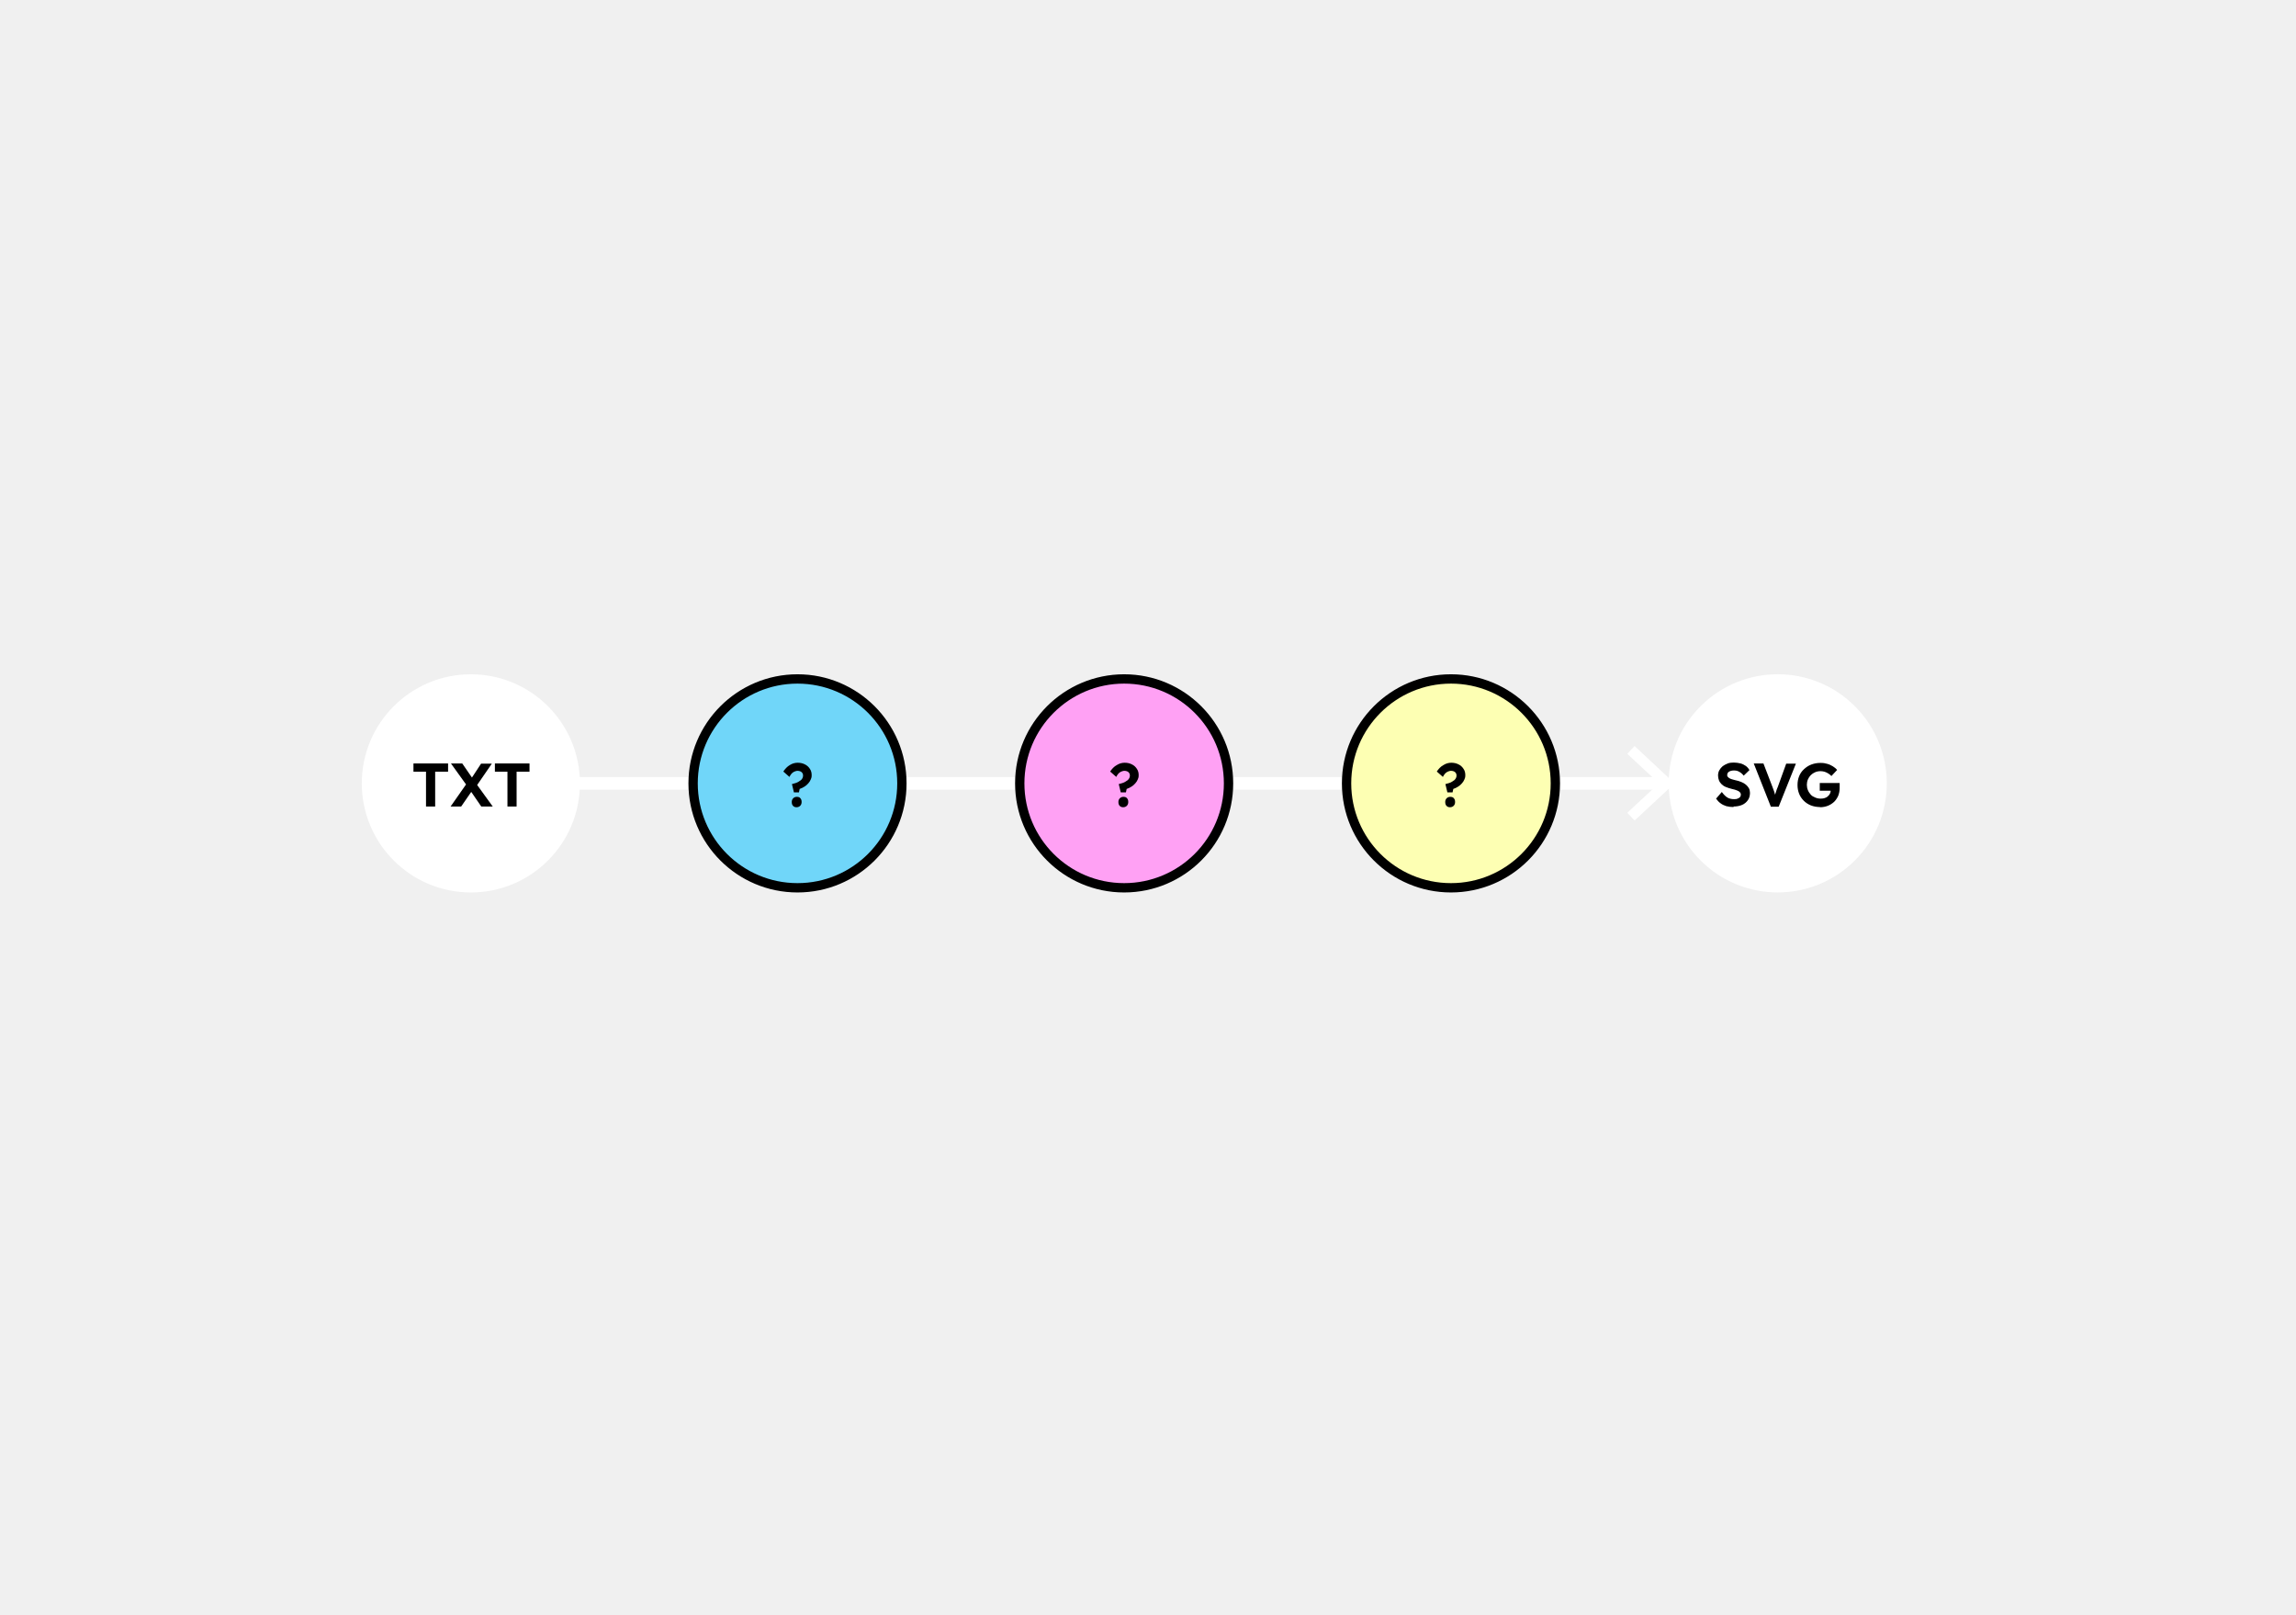
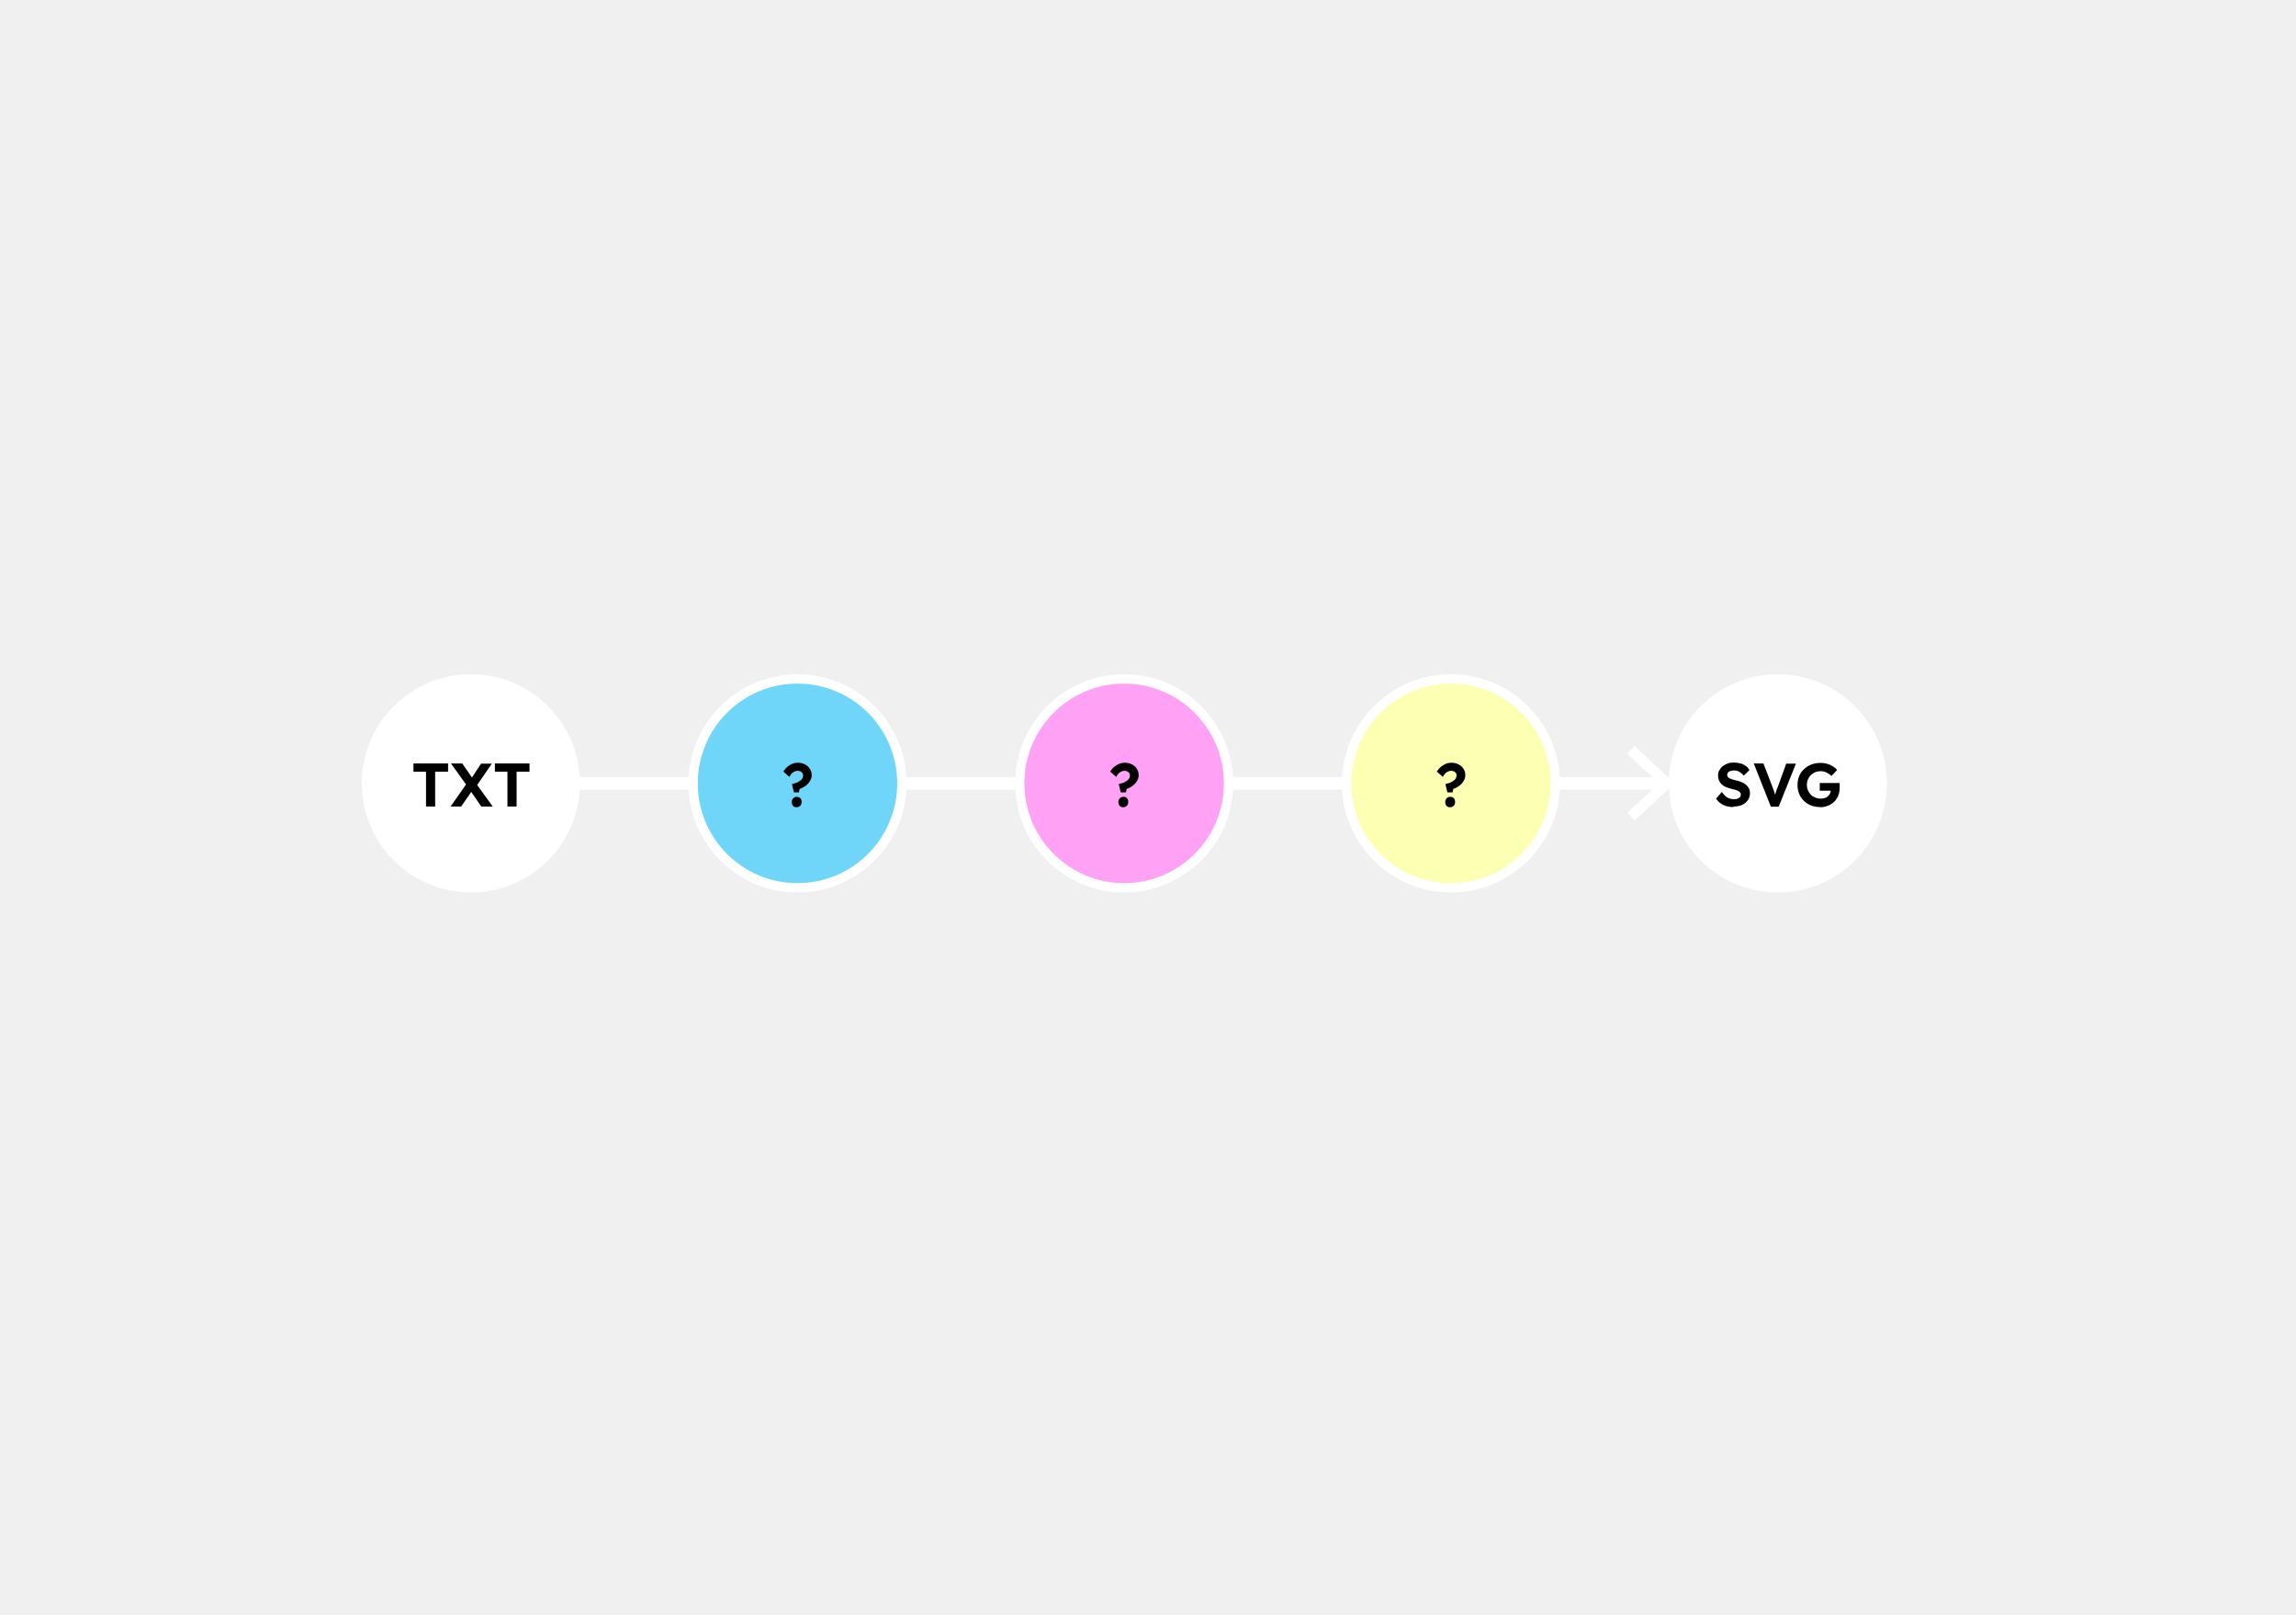
<svg xmlns="http://www.w3.org/2000/svg" id="Capa_1" version="1.1" viewBox="0 0 1280 900">
  <defs>
    <style>
      .st0 {
+         fill: none;
+         stroke-width: 7px;
+       }
+ 
+       .st0, .st1, .st2, .st3, .st4, .st5, .st6 {
+         stroke: #fff;
+       }
+ 
+       .st0, .st6 {
+         stroke-miterlimit: 10;
+       }
+ 
+       .st1 {
        fill: #ffa1f4;
      }

-       .st0, .st1, .st2, .st3 {
+       .st1, .st2, .st3, .st4, .st5 {
        stroke-linejoin: round;
+       }
+ 
+       .st1, .st2, .st3, .st5 {
        stroke-width: 5.2px;
      }

-       .st0, .st1, .st3 {
-         stroke: #000;
-       }
- 
-       .st1 {
+       .st2 {
        fill: #fdffb3;
-       }
- 
-       .st2, .st4, .st5 {
-         fill: #fff;
-         stroke: #fff;
-       }
- 
-       .st4 {
-         stroke-width: 7px;
-       }
- 
-       .st4, .st5 {
-         stroke-miterlimit: 10;
      }

      .st3 {
        fill: #70d6f9;
      }
+ 
+       .st4 {
+         stroke-width: 5.2px;
+       }
+ 
+       .st4, .st5, .st6 {
+         fill: #fff;
+       }
    </style>
  </defs>
  <g>
-     <line class="st4" x1="320.6" y1="436.6" x2="927.5" y2="436.6" />
-     <polygon class="st5" points="911.3 456.6 907.9 453 925.6 436.6 907.9 420.1 911.3 416.5 932.8 436.6 911.3 456.6" />
+     <line class="st0" x1="320.6" y1="436.6" x2="927.5" y2="436.6" />
+     <polygon class="st6" points="911.3 456.6 907.9 453 925.6 436.6 907.9 420.1 911.3 416.5 932.8 436.6 911.3 456.6" />
  </g>
-   <circle class="st2" cx="262.5" cy="436.6" r="58.2" />
+   <circle class="st5" cx="262.5" cy="436.6" r="58.2" />
  <g>
-     <path d="M237.5,449.5v-19.4h-7v-4.6h19.3v4.6h-7.2v19.4h-5.1,0Z" />
-     <path d="M251.2,449.5l9.1-13,3.9,2.7-7.1,10.3h-6,0ZM268.3,449.5l-7.4-10.8-9.5-13.2h6.3l7.3,10.6,9.7,13.4h-6.3ZM265.4,438.4l-3.9-2.6,6.7-10.2h6l-8.8,12.8Z" />
+     <path d="M237.5,449.5v-19.4h-7v-4.6h19.3v4.6h-7.2v19.4h-5.1Z" />
+     <path d="M251.2,449.5l9.1-13,3.9,2.7-7.1,10.3h-6,.1ZM268.3,449.5l-7.4-10.8-9.5-13.2h6.3l7.3,10.6,9.7,13.4h-6.4ZM265.4,438.4l-3.9-2.6,6.7-10.2h6l-8.8,12.8h0Z" />
    <path d="M282.9,449.5v-19.4h-7v-4.6h19.3v4.6h-7.2v19.4h-5.1,0Z" />
  </g>
  <circle class="st3" cx="444.6" cy="436.6" r="58.2" />
-   <path d="M442.6,441.6l-1.1-4.6c.8-.2,1.4-.4,2.1-.6s1.2-.5,1.7-.8.9-.6,1.3-.9c.4-.3.6-.7.8-1.1.2-.4.3-.9.3-1.4s-.1-1-.4-1.4-.6-.7-1.1-.9c-.5-.2-1-.3-1.6-.3s-1.6.3-2.4.8-1.5,1.4-2.1,2.6l-3.4-3c1-1.5,2.2-2.8,3.6-3.6,1.4-.9,2.9-1.3,4.4-1.3s2.8.3,4,.9c1.2.6,2.1,1.4,2.8,2.5.7,1,1,2.2,1,3.5s-.2,1.6-.5,2.4c-.3.8-.8,1.5-1.4,2.2-.6.7-1.3,1.3-2.1,1.8-.8.5-1.7,1-2.7,1.3l-.4,1.9h-2.8ZM441.4,447c0-.8.2-1.5.8-2.1.5-.5,1.2-.8,2-.8s1.6.2,2,.8c.5.5.7,1.2.7,2.1s-.3,1.6-.8,2.1-1.2.8-2,.8-1.5-.2-2-.8c-.5-.5-.7-1.2-.7-2.2h0Z" />
-   <circle class="st0" cx="626.7" cy="436.6" r="58.2" />
-   <path d="M624.8,441.6l-1.1-4.6c.8-.2,1.4-.4,2.1-.6s1.2-.5,1.7-.8.9-.6,1.3-.9c.3-.3.6-.7.8-1.1.2-.4.3-.9.3-1.4s-.1-1-.4-1.4-.6-.7-1.1-.9c-.5-.2-1-.3-1.6-.3s-1.6.3-2.4.8-1.5,1.4-2.1,2.6l-3.4-3c1-1.5,2.2-2.8,3.7-3.6,1.4-.9,2.9-1.3,4.4-1.3s2.8.3,4,.9c1.2.6,2.1,1.4,2.8,2.5.7,1,1,2.2,1,3.5s-.2,1.6-.5,2.4c-.3.8-.8,1.5-1.4,2.2-.6.7-1.3,1.3-2.1,1.8-.8.5-1.7,1-2.7,1.3l-.4,1.9h-2.8ZM623.5,447c0-.8.2-1.5.8-2.1.5-.5,1.2-.8,2-.8s1.6.2,2,.8c.5.5.7,1.2.7,2.1s-.3,1.6-.8,2.1-1.2.8-2,.8-1.5-.2-2-.8c-.5-.5-.7-1.2-.7-2.2h0Z" />
-   <circle class="st1" cx="808.9" cy="436.6" r="58.2" />
-   <path d="M806.9,441.6l-1.1-4.6c.8-.2,1.4-.4,2.1-.6s1.2-.5,1.7-.8.9-.6,1.3-.9c.3-.3.6-.7.8-1.1.2-.4.3-.9.3-1.4s-.1-1-.4-1.4-.6-.7-1.1-.9c-.5-.2-1-.3-1.6-.3s-1.6.3-2.4.8-1.5,1.4-2.1,2.6l-3.4-3c1-1.5,2.2-2.8,3.7-3.6,1.4-.9,2.9-1.3,4.4-1.3s2.8.3,4,.9c1.2.6,2.1,1.4,2.8,2.5.7,1,1,2.2,1,3.5s-.2,1.6-.5,2.4c-.3.8-.8,1.5-1.4,2.2-.6.7-1.3,1.3-2.1,1.8-.8.5-1.7,1-2.7,1.3l-.4,1.9h-2.8ZM805.7,447c0-.8.2-1.5.8-2.1.5-.5,1.2-.8,2-.8s1.6.2,2,.8c.5.5.7,1.2.7,2.1s-.3,1.6-.8,2.1-1.2.8-2,.8-1.5-.2-2-.8c-.5-.5-.7-1.2-.7-2.2h0Z" />
-   <circle class="st2" cx="991" cy="436.6" r="58.2" transform="translate(-18.4 828.6) rotate(-45)" />
+   <path d="M442.6,441.6l-1.1-4.6c.8-.2,1.4-.4,2.1-.6s1.2-.5,1.7-.8.9-.6,1.3-.9.6-.7.8-1.1c.2-.4.3-.9.3-1.4s-.1-1-.4-1.4-.6-.7-1.1-.9c-.5-.2-1-.3-1.6-.3s-1.6.3-2.4.8-1.5,1.4-2.1,2.6l-3.4-3c1-1.5,2.2-2.8,3.6-3.6,1.4-.9,2.9-1.3,4.4-1.3s2.8.3,4,.9,2.1,1.4,2.8,2.5c.7,1,1,2.2,1,3.5s-.2,1.6-.5,2.4-.8,1.5-1.4,2.2-1.3,1.3-2.1,1.8c-.8.5-1.7,1-2.7,1.3l-.4,1.9h-2.8,0ZM441.4,447c0-.8.2-1.5.8-2.1.5-.5,1.2-.8,2-.8s1.6.2,2,.8c.5.5.7,1.2.7,2.1s-.3,1.6-.8,2.1-1.2.8-2,.8-1.5-.2-2-.8c-.5-.5-.7-1.2-.7-2.2h0Z" />
+   <circle class="st1" cx="626.7" cy="436.6" r="58.2" />
+   <path d="M624.8,441.6l-1.1-4.6c.8-.2,1.4-.4,2.1-.6s1.2-.5,1.7-.8.9-.6,1.3-.9c.3-.3.6-.7.8-1.1s.3-.9.3-1.4,0-1-.4-1.4-.6-.7-1.1-.9c-.5-.2-1-.3-1.6-.3s-1.6.3-2.4.8-1.5,1.4-2.1,2.6l-3.4-3c1-1.5,2.2-2.8,3.7-3.6,1.4-.9,2.9-1.3,4.4-1.3s2.8.3,4,.9,2.1,1.4,2.8,2.5c.7,1,1,2.2,1,3.5s-.2,1.6-.5,2.4-.8,1.5-1.4,2.2c-.6.7-1.3,1.3-2.1,1.8s-1.7,1-2.7,1.3l-.4,1.9h-2.9ZM623.5,447c0-.8.2-1.5.8-2.1.5-.5,1.2-.8,2-.8s1.6.2,2,.8c.5.5.7,1.2.7,2.1s-.3,1.6-.8,2.1-1.2.8-2,.8-1.5-.2-2-.8c-.5-.5-.7-1.2-.7-2.2h0Z" />
+   <circle class="st2" cx="808.9" cy="436.6" r="58.2" />
+   <path d="M806.9,441.6l-1.1-4.6c.8-.2,1.4-.4,2.1-.6s1.2-.5,1.7-.8.9-.6,1.3-.9c.3-.3.6-.7.8-1.1s.3-.9.3-1.4,0-1-.4-1.4-.6-.7-1.1-.9c-.5-.2-1-.3-1.6-.3s-1.6.3-2.4.8-1.5,1.4-2.1,2.6l-3.4-3c1-1.5,2.2-2.8,3.7-3.6,1.4-.9,2.9-1.3,4.4-1.3s2.8.3,4,.9,2.1,1.4,2.8,2.5c.7,1,1,2.2,1,3.5s-.2,1.6-.5,2.4-.8,1.5-1.4,2.2c-.6.7-1.3,1.3-2.1,1.8s-1.7,1-2.7,1.3l-.4,1.9h-2.9ZM805.7,447c0-.8.2-1.5.8-2.1.5-.5,1.2-.8,2-.8s1.6.2,2,.8c.5.5.7,1.2.7,2.1s-.3,1.6-.8,2.1-1.2.8-2,.8-1.5-.2-2-.8c-.5-.5-.7-1.2-.7-2.2h0Z" />
+   <circle class="st4" cx="991.1" cy="436.6" r="58.2" transform="translate(-18.4 828.7) rotate(-45)" />
  <g>
-     <path d="M966.5,449.8c-1.5,0-2.8-.2-4.1-.5-1.2-.4-2.3-.9-3.2-1.6-1-.7-1.8-1.6-2.5-2.6l3.2-3.7c1.1,1.5,2.2,2.6,3.3,3.2,1.1.6,2.3.8,3.6.8s1.3-.1,1.9-.3,1-.5,1.3-.8c.3-.4.5-.8.5-1.3s0-.7-.2-1-.4-.6-.7-.8-.7-.5-1.1-.6-.9-.4-1.4-.5c-.5-.1-1-.3-1.6-.4-1.3-.3-2.4-.7-3.4-1.1s-1.8-1-2.4-1.6c-.6-.6-1.1-1.3-1.4-2.1-.3-.8-.5-1.7-.5-2.7s.2-2,.7-2.9c.5-.9,1.1-1.6,1.9-2.3.8-.6,1.8-1.1,2.8-1.5s2.2-.5,3.4-.5,2.7.2,3.8.5c1.1.3,2,.8,2.9,1.4.8.6,1.5,1.4,2,2.3l-3.2,3.1c-.5-.6-1-1.2-1.6-1.6s-1.2-.8-1.8-1-1.3-.3-2-.3-1.4.1-2,.3-1,.5-1.3.8c-.3.4-.5.8-.5,1.3s0,.8.3,1.1.5.6.9.8.9.5,1.4.6c.5.2,1.2.3,1.8.5,1.2.2,2.4.6,3.4,1s1.9.9,2.6,1.5c.7.6,1.3,1.3,1.7,2,.4.8.6,1.7.6,2.6,0,1.6-.4,3-1.2,4.1-.8,1.1-1.8,2-3.2,2.6s-3,.9-4.8.9h0Z" />
-     <path d="M987.2,449.5l-9.5-24h5.4l5,13c.3.7.5,1.3.7,1.9s.4,1,.5,1.5.3.9.4,1.4.3.9.4,1.5h-1c.2-.7.4-1.3.5-1.9.2-.6.4-1.2.6-1.9s.5-1.5.9-2.4l4.7-13h5.4l-9.6,24h-4.5Z" />
-     <path d="M1014.7,449.8c-1.8,0-3.5-.3-5.1-.9-1.5-.6-2.9-1.5-4-2.6s-2-2.4-2.6-3.9-.9-3.1-.9-4.9.3-3.4.9-4.9c.6-1.5,1.5-2.8,2.7-3.9,1.2-1.1,2.5-2,4.1-2.6s3.2-.9,5.1-.9,2.5.2,3.7.5,2.2.8,3.2,1.4c1,.6,1.8,1.3,2.4,2l-3.2,3.4c-.6-.6-1.2-1.1-1.9-1.5-.7-.4-1.3-.7-2-.9-.7-.2-1.4-.3-2.2-.3-1.1,0-2.1.2-3,.6-.9.4-1.7.9-2.4,1.6-.7.7-1.2,1.5-1.6,2.4-.4.9-.6,2-.6,3s.2,2.1.6,3c.4,1,1,1.8,1.6,2.5s1.5,1.2,2.5,1.6c.9.4,1.9.6,3,.6s1.5-.1,2.2-.3,1.3-.5,1.8-1c.5-.4.9-.9,1.2-1.5.3-.6.4-1.2.4-1.8v-.8l.7,1h-6.8v-4.3h11.1c0,.2,0,.6,0,.9,0,.4,0,.7,0,1.1,0,.4,0,.6,0,.8,0,1.5-.3,3-.8,4.3-.6,1.3-1.3,2.4-2.3,3.4-1,.9-2.2,1.7-3.5,2.2-1.3.5-2.8.8-4.4.8h0Z" />
+     <path d="M966.5,449.8c-1.5,0-2.8-.2-4.1-.5-1.2-.4-2.3-.9-3.2-1.6-1-.7-1.8-1.6-2.5-2.6l3.2-3.7c1.1,1.5,2.2,2.6,3.3,3.2s2.3.8,3.6.8,1.3-.1,1.9-.3,1-.5,1.3-.8c.3-.4.5-.8.5-1.3s0-.7-.2-1-.4-.6-.7-.8-.7-.5-1.1-.6-.9-.4-1.4-.5-1-.3-1.6-.4c-1.3-.3-2.4-.7-3.4-1.1s-1.8-1-2.4-1.6c-.6-.6-1.1-1.3-1.4-2.1-.3-.8-.5-1.7-.5-2.7s.2-2,.7-2.9,1.1-1.6,1.9-2.3c.8-.6,1.8-1.1,2.8-1.5s2.2-.5,3.4-.5,2.7.2,3.8.5,2,.8,2.9,1.4c.8.6,1.5,1.4,2,2.3l-3.2,3.1c-.5-.6-1-1.2-1.6-1.6s-1.2-.8-1.8-1-1.3-.3-2-.3-1.4.1-2,.3-1,.5-1.3.8c-.3.4-.5.8-.5,1.3s0,.8.3,1.1.5.6.9.8.9.5,1.4.6c.5.2,1.2.3,1.8.5,1.2.2,2.4.6,3.4,1s1.9.9,2.6,1.5c.7.6,1.3,1.3,1.7,2,.4.8.6,1.7.6,2.6,0,1.6-.4,3-1.2,4.1s-1.8,2-3.2,2.6-3,.9-4.8.9h0v.3Z" />
+     <path d="M987.2,449.5l-9.5-24h5.4l5,13c.3.7.5,1.3.7,1.9s.4,1,.5,1.5.3.9.4,1.4.3.9.4,1.5h-1c.2-.7.4-1.3.5-1.9.2-.6.4-1.2.6-1.9s.5-1.5.9-2.4l4.7-13h5.4l-9.6,24h-4.5,0Z" />
+     <path d="M1014.7,449.8c-1.8,0-3.5-.3-5.1-.9-1.5-.6-2.9-1.5-4-2.6s-2-2.4-2.6-3.9-.9-3.1-.9-4.9.3-3.4.9-4.9c.6-1.5,1.5-2.8,2.7-3.9s2.5-2,4.1-2.6,3.2-.9,5.1-.9,2.5.2,3.7.5,2.2.8,3.2,1.4,1.8,1.3,2.4,2l-3.2,3.4c-.6-.6-1.2-1.1-1.9-1.5s-1.3-.7-2-.9c-.7-.2-1.4-.3-2.2-.3s-2.1.2-3,.6-1.7.9-2.4,1.6-1.2,1.5-1.6,2.4c-.4.9-.6,2-.6,3s.2,2.1.6,3c.4,1,1,1.8,1.6,2.5s1.5,1.2,2.5,1.6c.9.4,1.9.6,3,.6s1.5-.1,2.2-.3,1.3-.5,1.8-1c.5-.4.9-.9,1.2-1.5s.4-1.2.4-1.8v-.8l.7,1h-6.8v-4.3h11.1v2.8c0,1.5-.3,3-.8,4.3-.6,1.3-1.3,2.4-2.3,3.4-1,.9-2.2,1.7-3.5,2.2s-2.8.8-4.4.8h0Z" />
  </g>
</svg>
